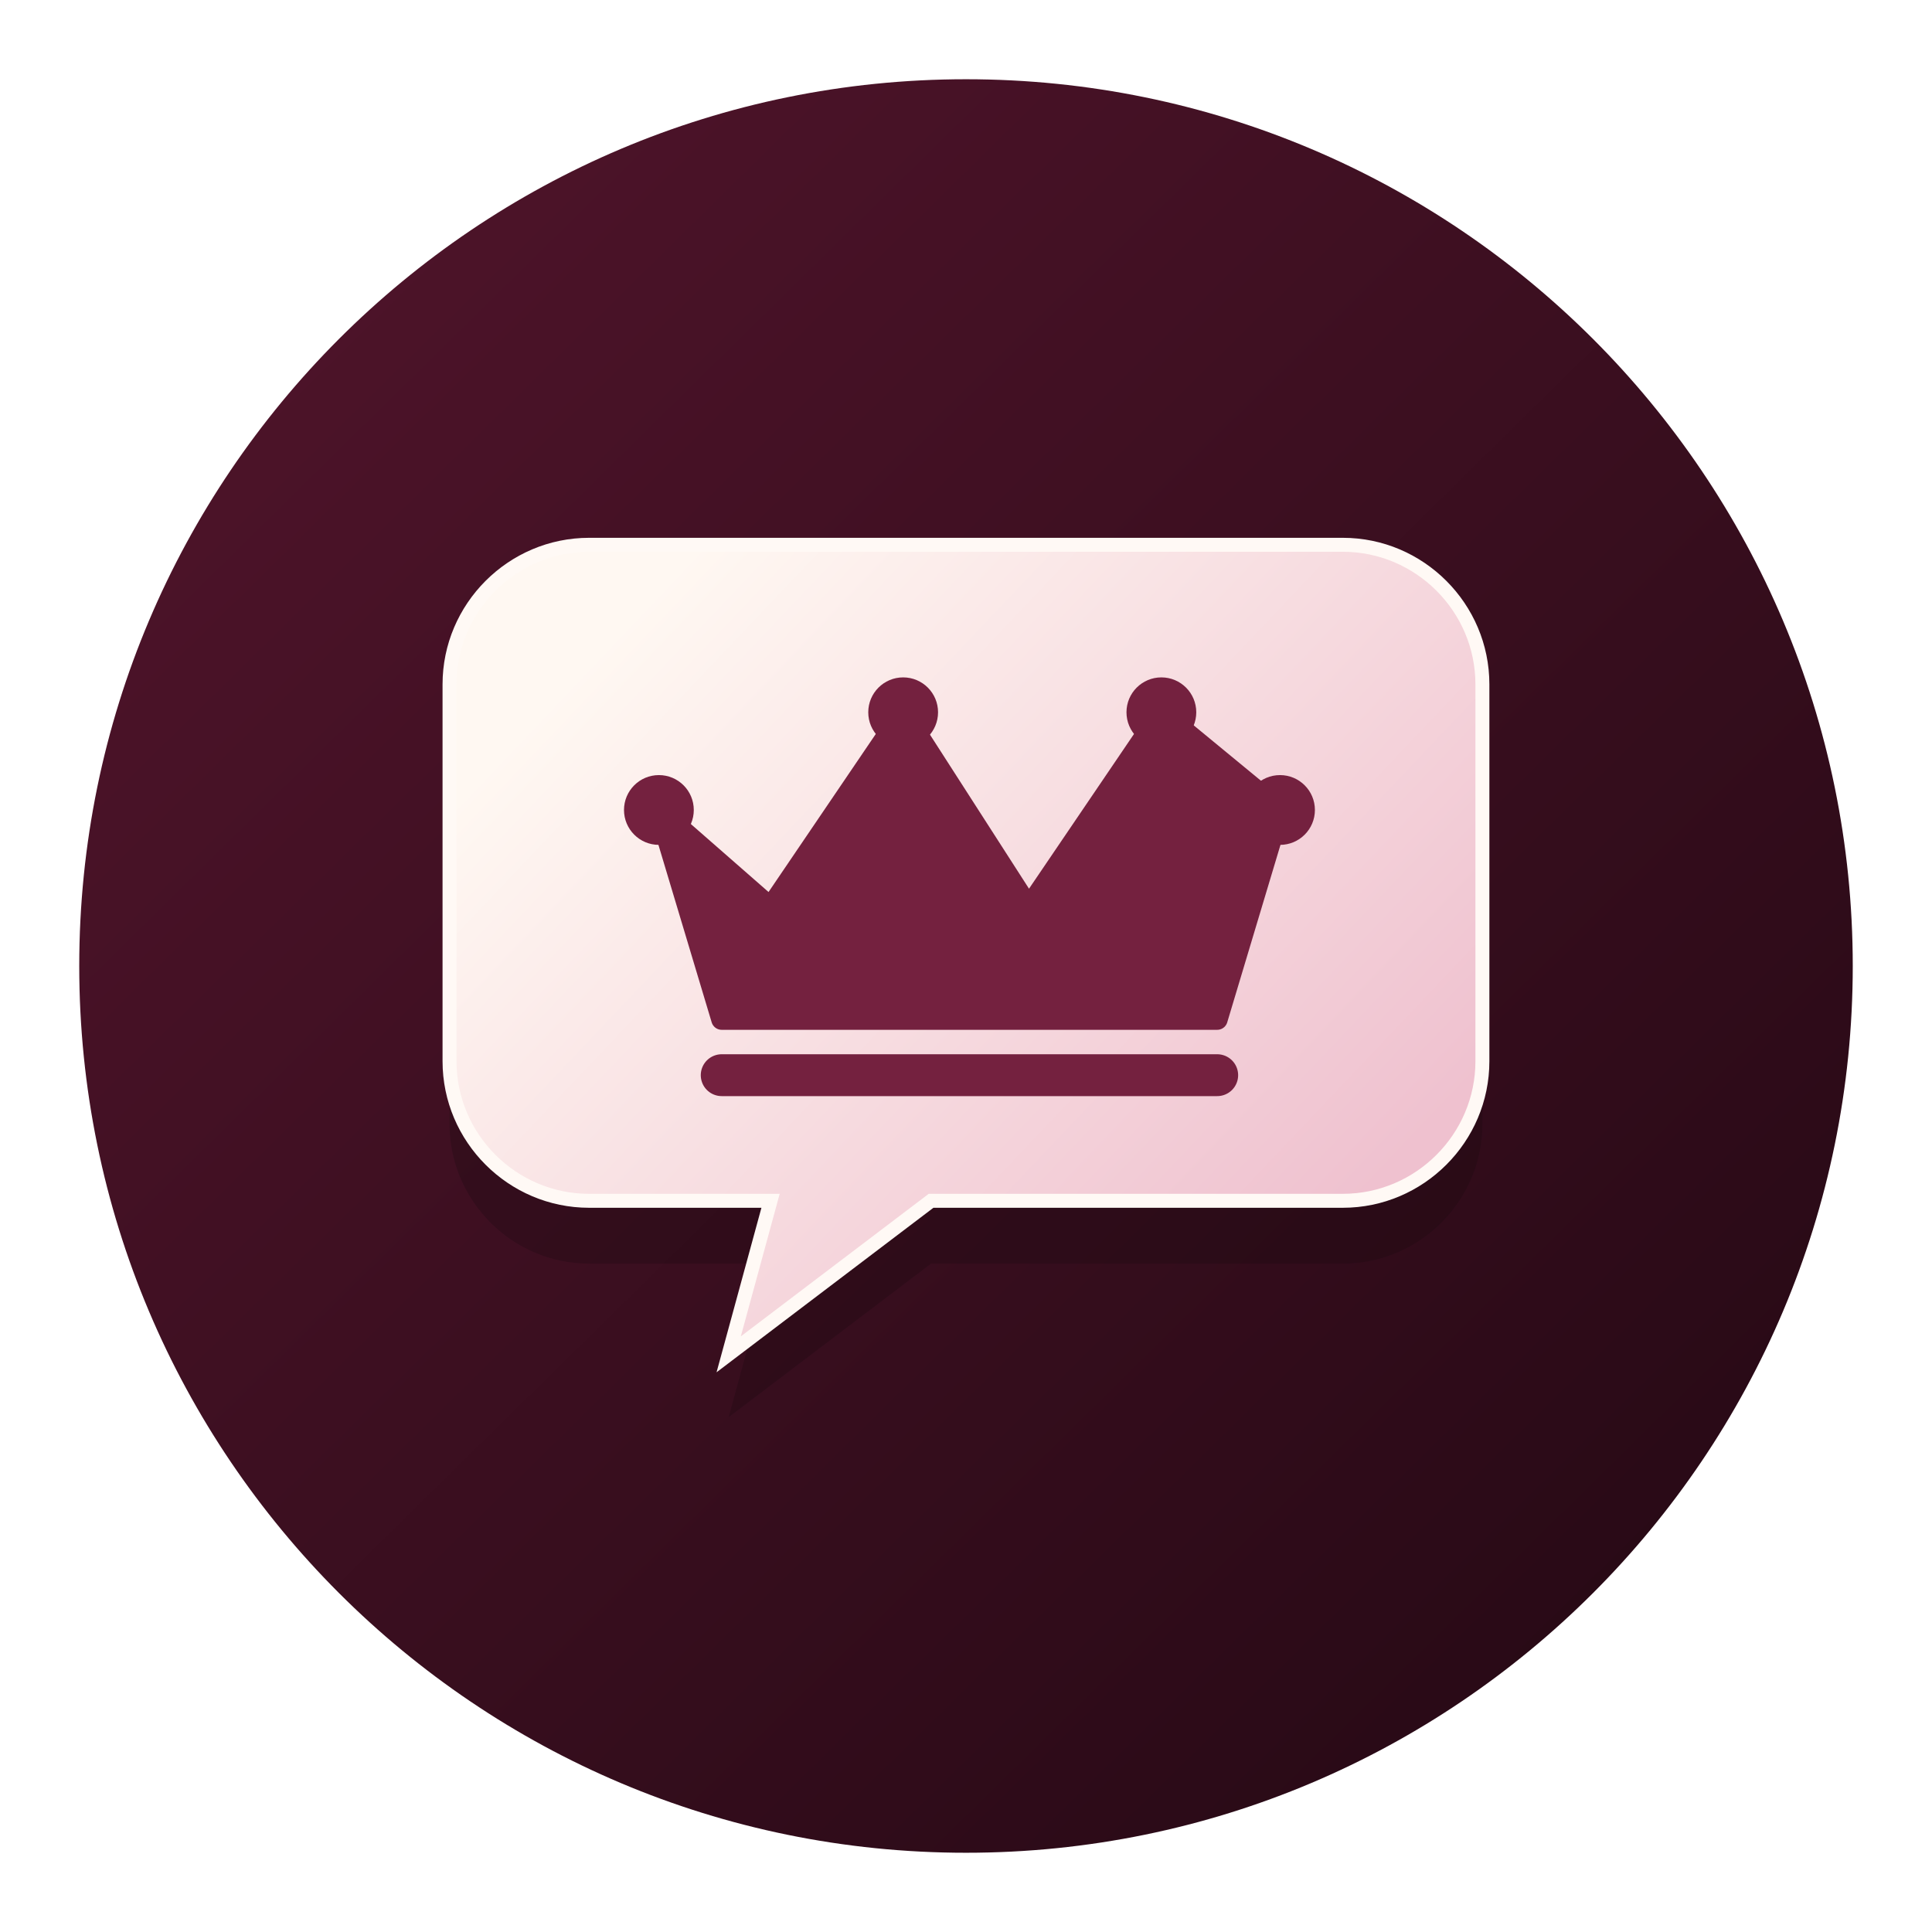
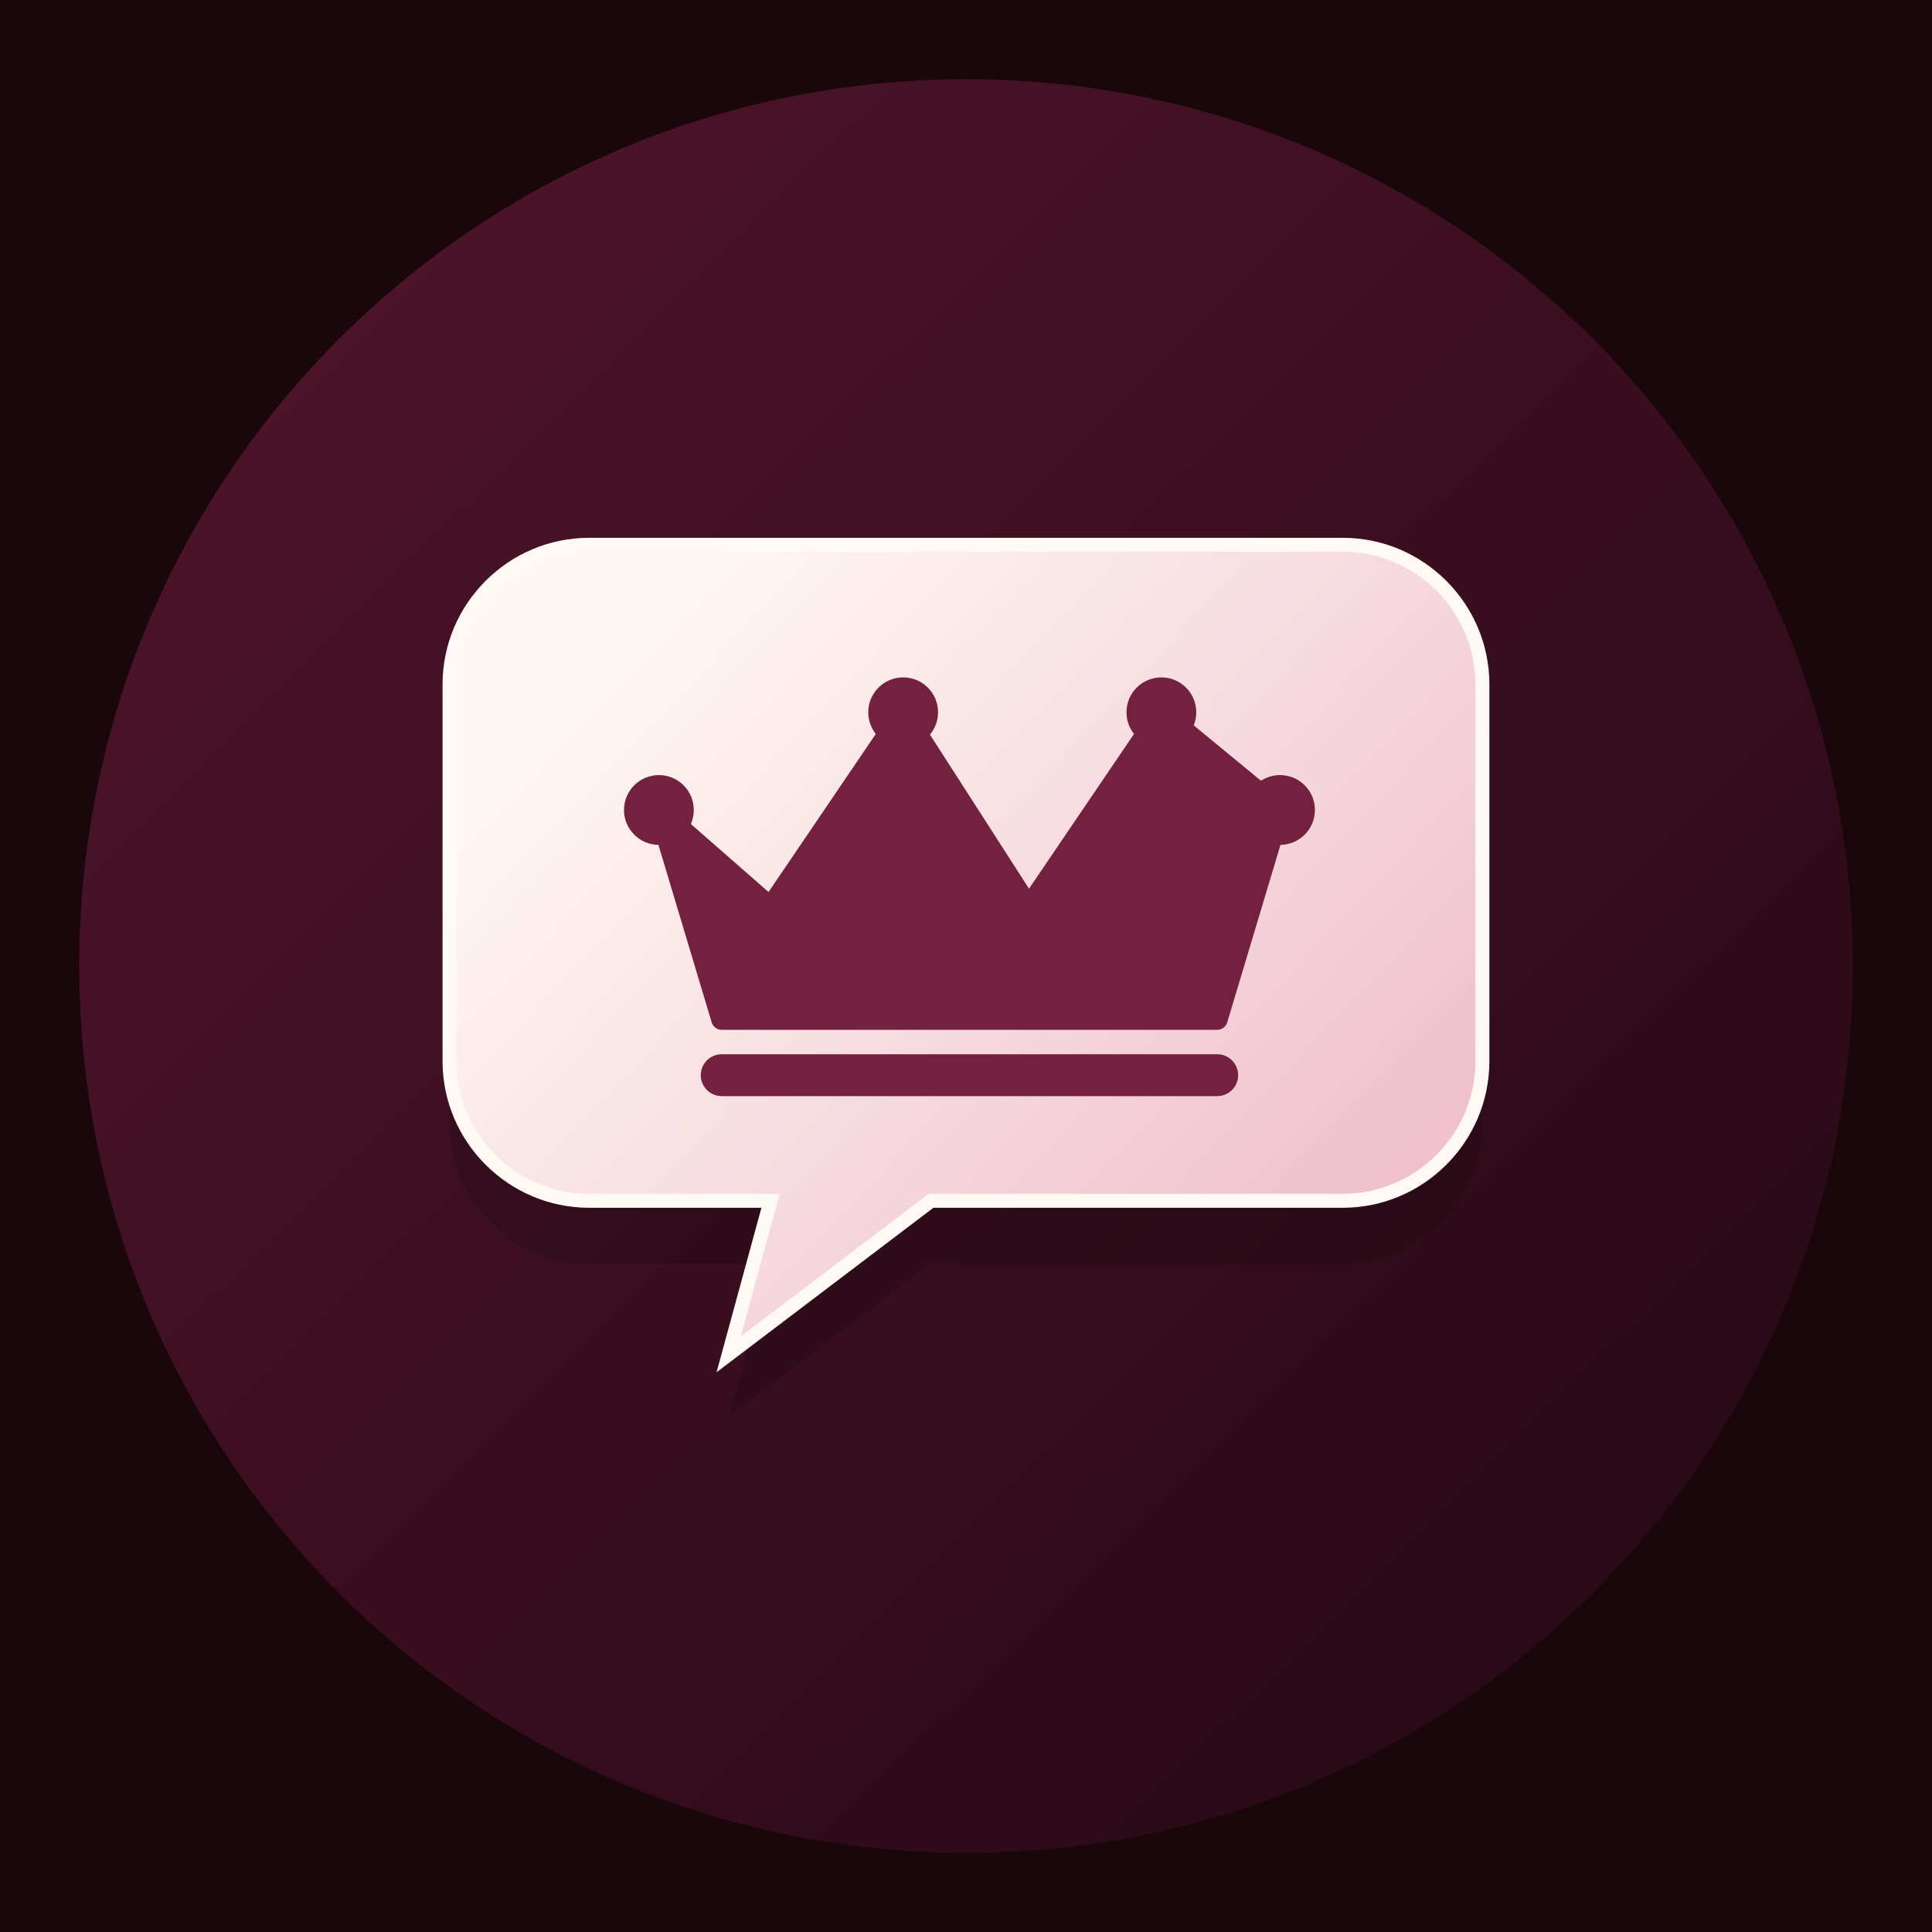
<svg xmlns="http://www.w3.org/2000/svg" width="512" height="512" viewBox="0 0 512 512">
+   <rect width="512" height="512" fill="#19070B" />
  <defs>
    <linearGradient id="circle-bg" x1="12" y1="8" x2="500" y2="504" gradientUnits="userSpaceOnUse">
      <stop stop-color="#54152D" />
      <stop offset="1" stop-color="#210812" />
    </linearGradient>
    <linearGradient id="crown" x1="48" y1="47" x2="145" y2="139" gradientUnits="userSpaceOnUse">
      <stop stop-color="#FFF8F2" />
      <stop offset="1" stop-color="#EFC1CF" />
    </linearGradient>
  </defs>
  <circle cx="256" cy="256" r="235" fill="url(#circle-bg)" />
  <svg x="27.2" y="27.2" width="457.6" height="457.6" viewBox="0 0 192 192" overflow="hidden">
    <g transform="translate(21.5 18.9) scale(0.776)">
      <g transform="translate(0 2)">
        <path d="M42 42h108c11 0 20 9 20 20v54c0 11-9 20-20 20H91l-29 22 6-22H42c-11 0-20-9-20-20V62c0-11 9-20 20-20Z" fill="#12060D" opacity=".25" transform="translate(0 4)" />
        <path d="M42 37h108c11 0 20 9 20 20v54c0 11-9 20-20 20H91l-29 22 6-22H42c-11 0-20-9-20-20V57c0-11 9-20 20-20Z" fill="url(#crown)" stroke="#FFF9F5" stroke-width="2" />
        <path d="M52 75 68 89 87 61 105 89 124 61 141 75 132 105H61Z" fill="#74213F" stroke="#74213F" stroke-linejoin="round" stroke-width="3" />
        <path d="M61 113h71" fill="none" stroke="#74213F" stroke-width="6" stroke-linecap="round" />
        <circle cx="52" cy="75" r="5" fill="#74213F" />
        <circle cx="87" cy="61" r="5" fill="#74213F" />
        <circle cx="124" cy="61" r="5" fill="#74213F" />
        <circle cx="141" cy="75" r="5" fill="#74213F" />
      </g>
    </g>
  </svg>
</svg>
